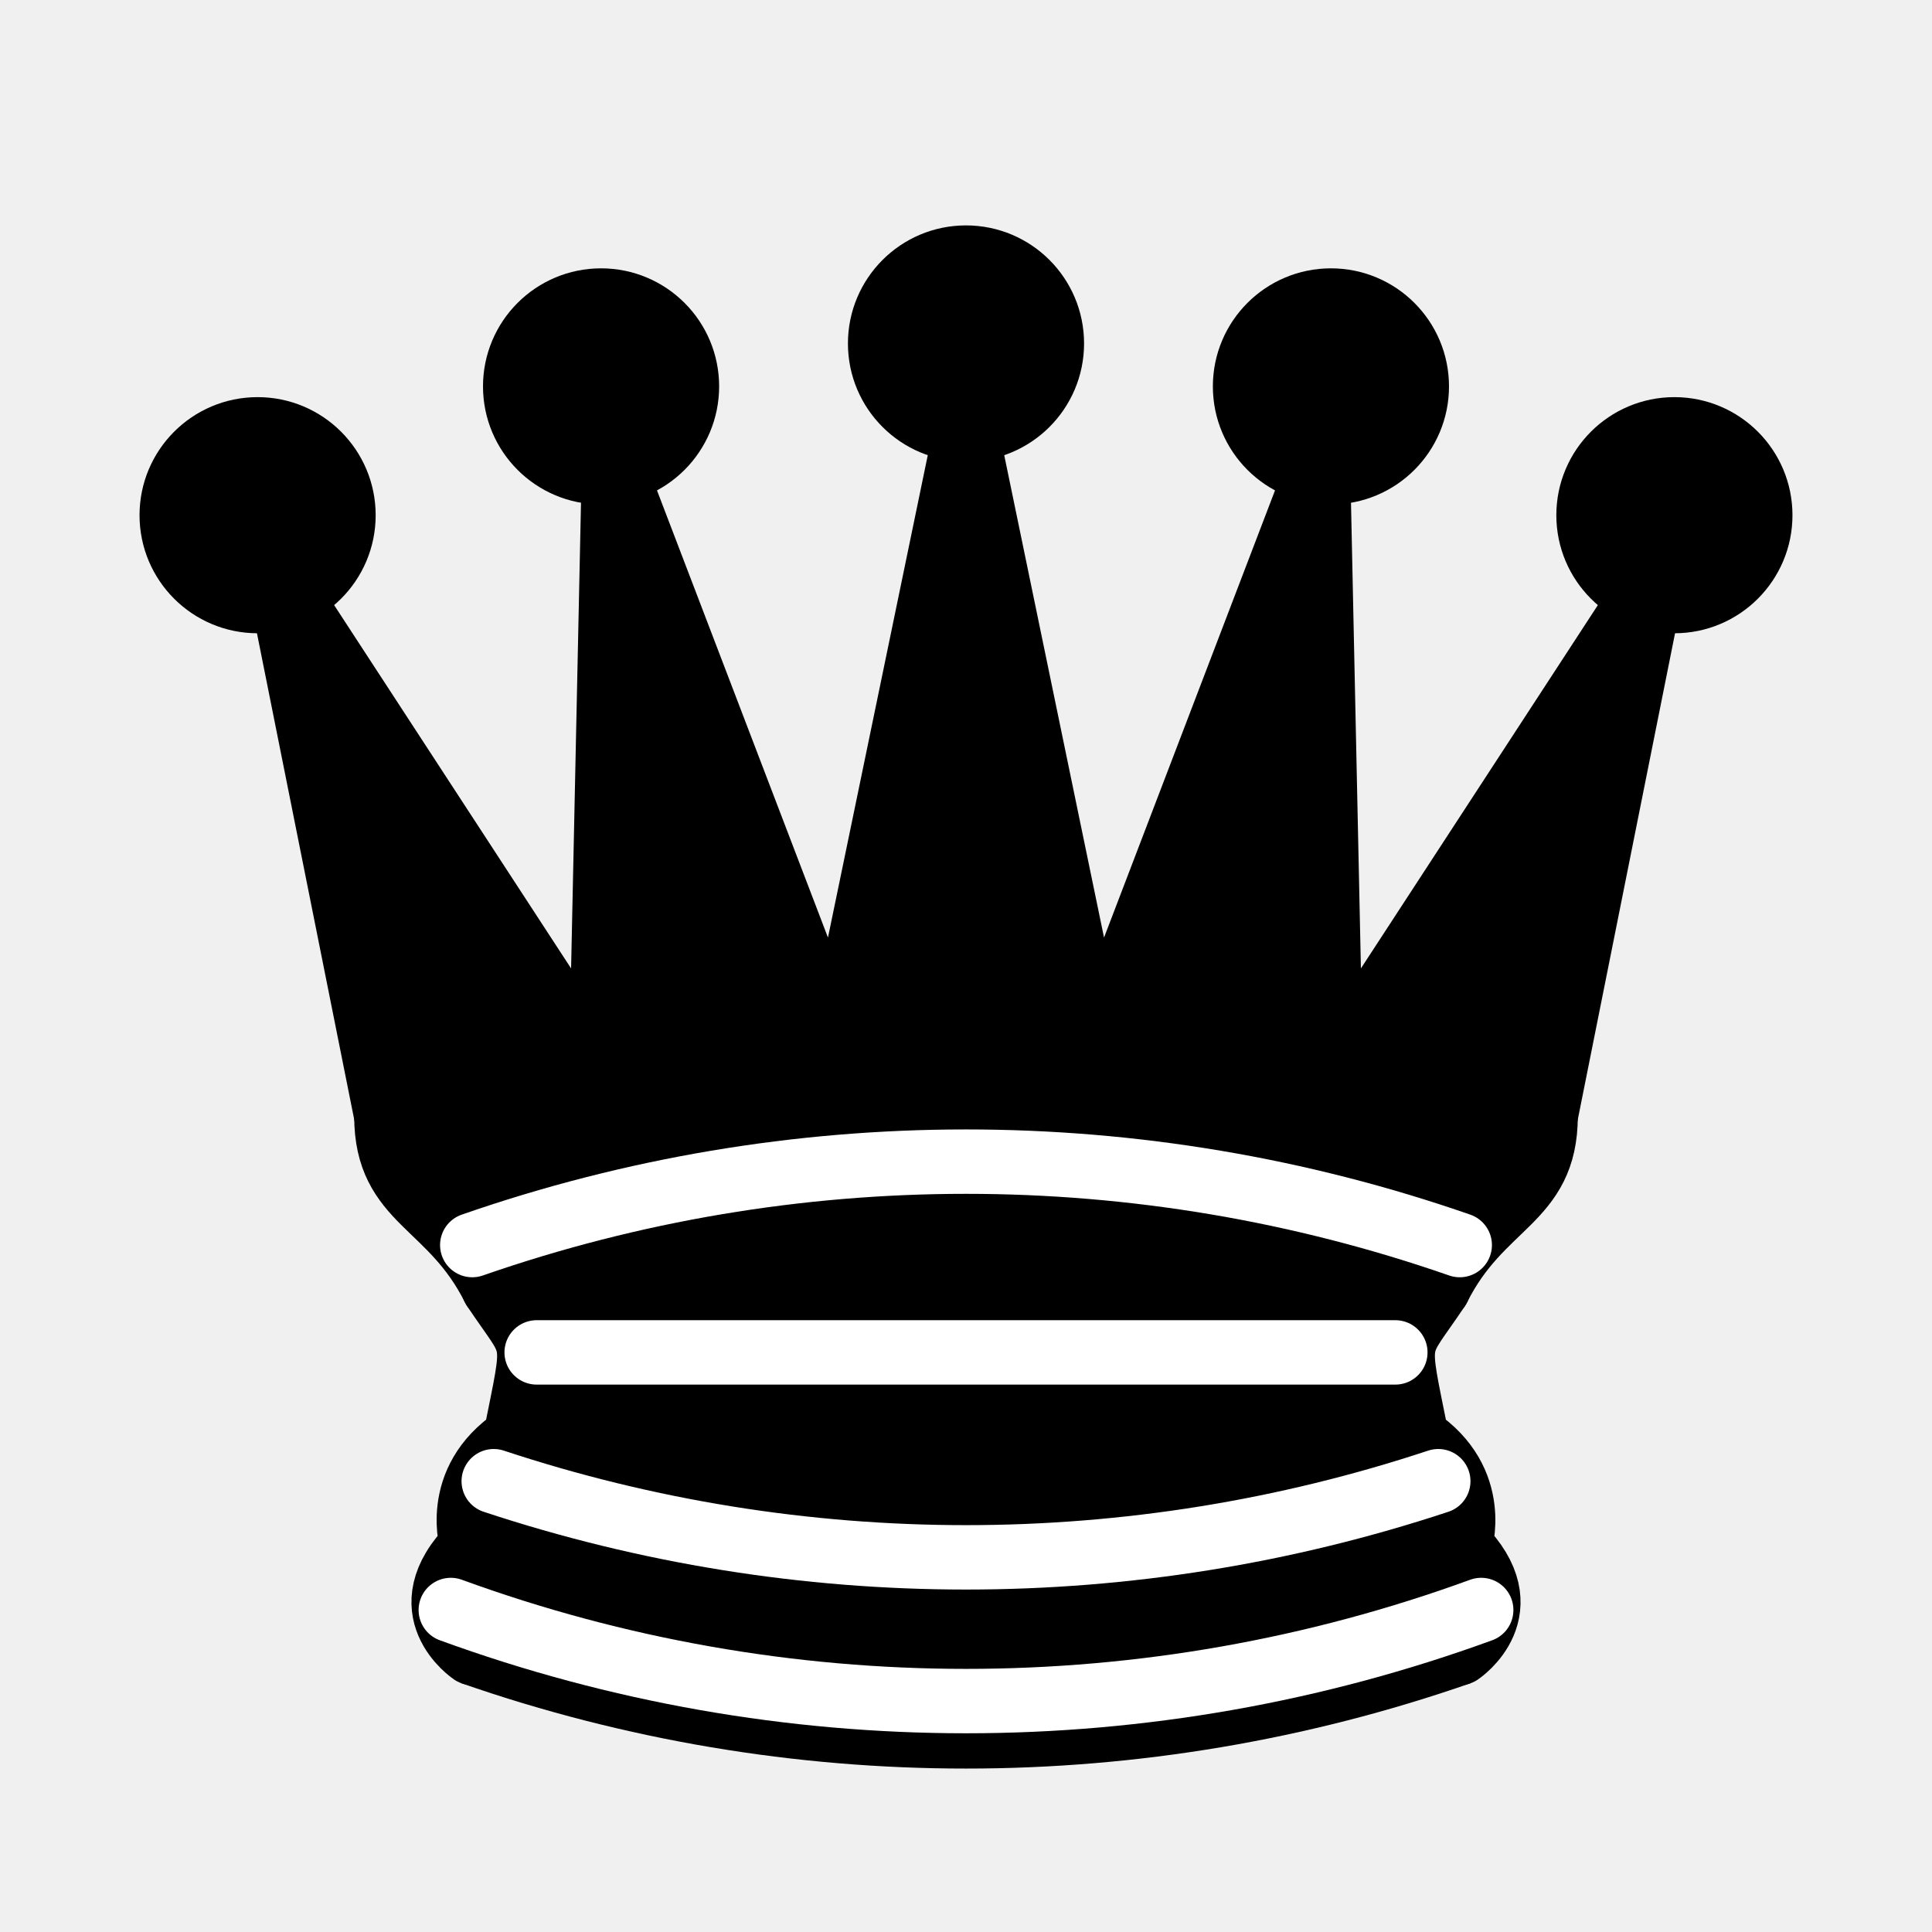
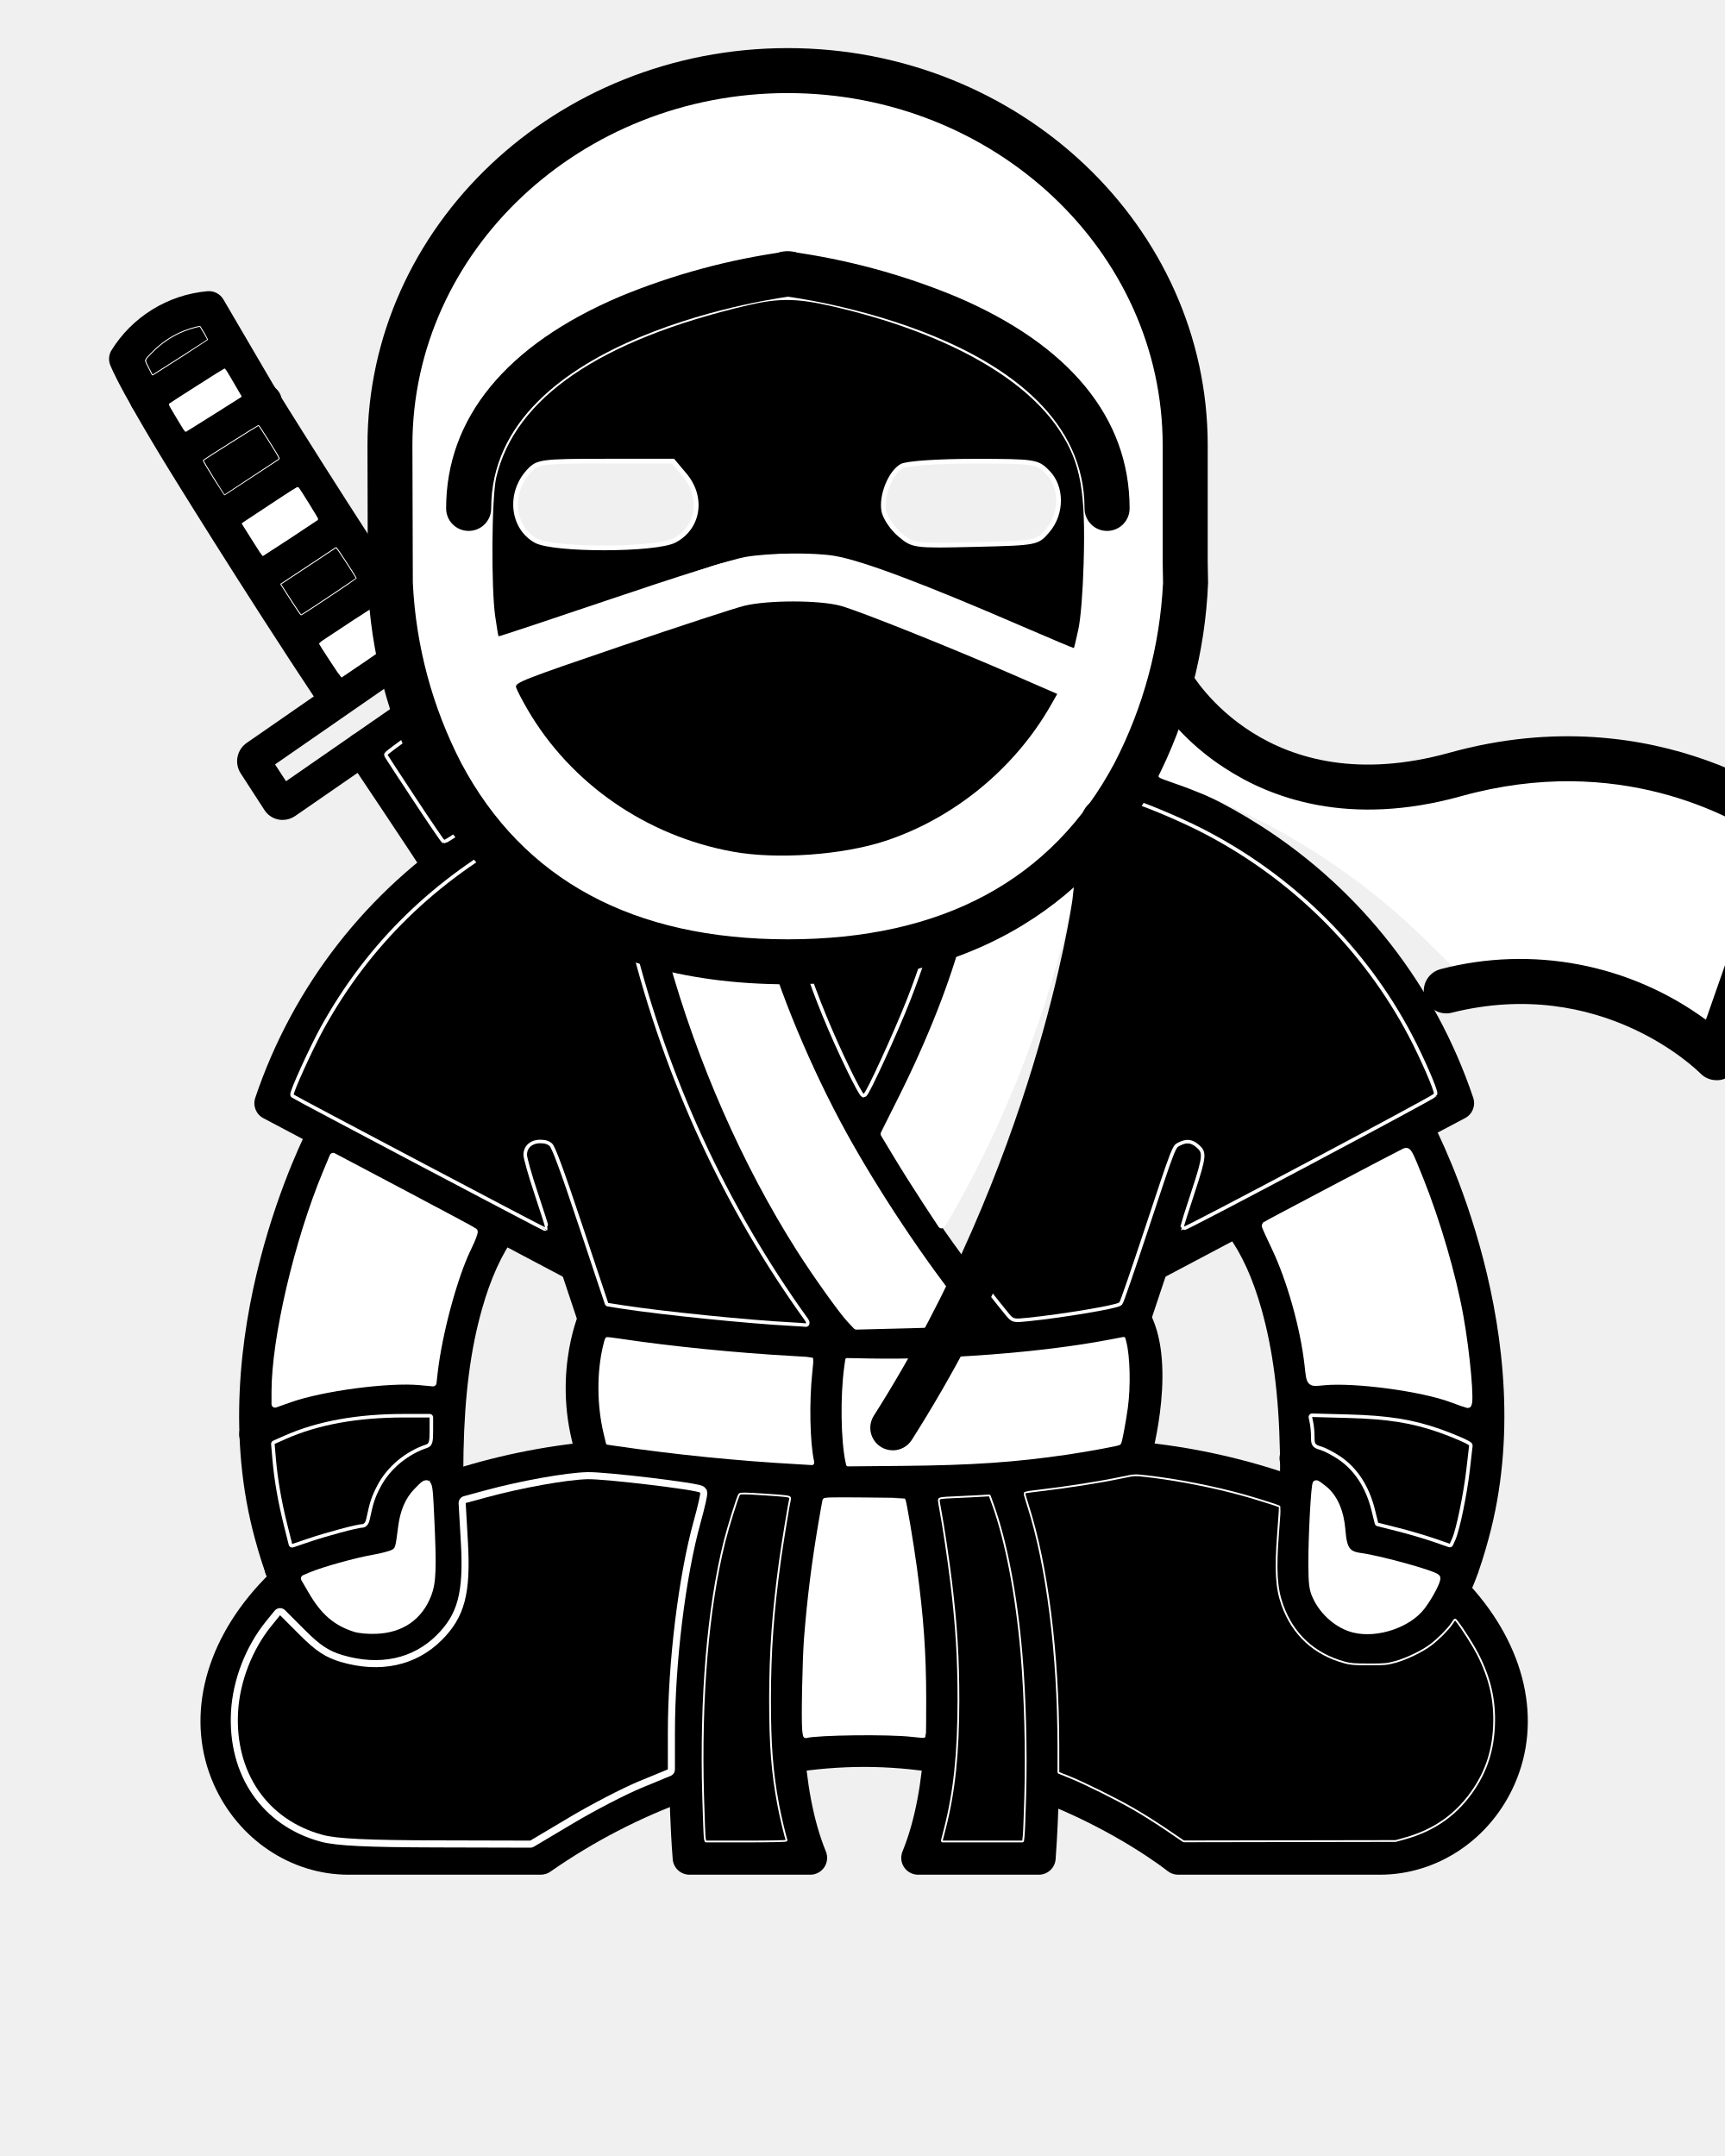
- <svg xmlns="http://www.w3.org/2000/svg" version="1.1" width="45" height="45">
-   <g style="fill:#000000;stroke:#000000;stroke-width:1.5; stroke-linecap:round;stroke-linejoin:round">
-     <path d="M 9,26 C 17.5,24.5 30,24.5 36,26 L 38.5,13.5 L 31,25 L 30.7,10.9 L 25.5,24.5 L 22.5,10 L 19.5,24.5 L 14.3,10.9 L 14,25 L 6.5,13.5 L 9,26 z" style="stroke-linecap:butt;fill:#000000" />
-     <path d="m 9,26 c 0,2 1.5,2 2.5,4 1,1.5 1,1 0.5,3.5 -1.5,1 -1,2.5 -1,2.5 -1.5,1.5 0,2.5 0,2.5 6.5,1 16.5,1 23,0 0,0 1.5,-1 0,-2.5 0,0 0.5,-1.5 -1,-2.5 -0.5,-2.5 -0.5,-2 0.5,-3.5 1,-2 2.5,-2 2.5,-4 -8.5,-1.5 -18.5,-1.5 -27,0 z" />
-     <path d="M 11.5,30 C 15,29 30,29 33.5,30" />
-     <path d="m 12,33.5 c 6,-1 15,-1 21,0" />
-     <circle cx="6" cy="12" r="2" />
-     <circle cx="14" cy="9" r="2" />
-     <circle cx="22.5" cy="8" r="2" />
-     <circle cx="31" cy="9" r="2" />
-     <circle cx="39" cy="12" r="2" />
-     <path d="M 11,38.5 A 35,35 1 0 0 34,38.5" style="fill:none; stroke:#000000;stroke-linecap:butt;" />
-     <g style="fill:none; stroke:#ffffff;">
-       <path d="M 11,29 A 35,35 1 0 1 34,29" />
-       <path d="M 12.5,31.5 L 32.5,31.5" />
-       <path d="M 11.5,34.5 A 35,35 1 0 0 33.5,34.5" />
-       <path d="M 10.5,37.5 A 35,35 1 0 0 34.5,37.5" />
+ <svg xmlns="http://www.w3.org/2000/svg" version="1.1" viewBox="0 0 512 640">
+   <path d="m99 211.54a5 5 0 0 1-4.17-2.24c-22.39-33.66-44.94-70.3-45.17-70.7-0.53-0.87-13.27-21.54-16.91-30.14a5 5 0 0 1 0.25-4.34 37.42 37.42 0 0 1 28.51-17.67 5 5 0 0 1 4.81 2.46l14.68 25.09c1 1.58 23.8 38.54 46.94 73a5 5 0 1 1-8.3 5.57c-23.64-35.23-46.99-73.01-47.22-73.39l-0.06-0.1-13-22.2a27.57 27.57 0 0 0-16.29 10.12c4.41 9 15 26.2 15.11 26.39 0.23 0.37 22.69 36.9 45 70.41a5 5 0 0 1-1.4 6.93 4.94 4.94 0 0 1-2.78 0.81z" />
+   <path d="m83.88 243.39a6.54 6.54 0 0 1-1.25-0.12 6.35 6.35 0 0 1-4.13-2.8l-7.09-10.95a6.62 6.62 0 0 1 1.83-9l69.42-48.11a6.55 6.55 0 0 1 5-1 6.33 6.33 0 0 1 4.13 2.8l7.09 11a6.62 6.62 0 0 1-1.82 9l-69.44 48.01a6.54 6.54 0 0 1-3.74 1.17zm-2.24-16.48 3.25 5 63.75-44.18-3.25-5z" />
+   <path d="m43.51 123.36a5 5 0 0 1-2.7-9.21l24.91-15.95a5 5 0 0 1 5.39 8.42l-24.91 15.95a5 5 0 0 1-2.69 0.79z" />
+   <path d="m229.83 172.5h-10.66a5 5 0 1 1 0-10h10.66a5 5 0 1 1 0 10z" fill="#fff" />
+   <path d="m293.83 172.5h-10.66a5 5 0 0 1 0-10h10.66a5 5 0 0 1 0 10z" fill="#fff" />
+   <path d="m384.81 448.72a5 5 0 0 1-1.73-0.31 189.19 189.19 0 0 0-46.91-10.53 5.011 5.011 0 0 1 0.65-10 195.84 195.84 0 0 1 49.71 11.12 5 5 0 0 1-1.72 9.69z" />
+   <path d="m409.56 556.5h-59.89a5 5 0 0 1-3.14-1.11c-0.15-0.12-15.31-12.18-38.94-21.14a5 5 0 0 1 3.54-9.35 170.1 170.1 0 0 1 40.24 21.6h58.19c13.14 0 25.24-8.2 30.83-20.88 3.19-7.24 8.45-26.45-11.61-48.42l-0.81-0.88a5 5 0 0 1 7.28-6.85l0.92 1c16.67 18.26 21.67 40.39 13.37 59.19-7.19 16.34-22.88 26.84-39.98 26.84z" />
+   <path d="m279 526.36a4.62 4.62 0 0 1-0.82-0.07 134.73 134.73 0 0 0-21.72-1.79 138.31 138.31 0 0 0-21.74 1.77 5.003 5.003 0 0 1-1.58-9.88 148.69 148.69 0 0 1 23.32-1.89 145.7 145.7 0 0 1 23.34 1.92 5 5 0 0 1-0.8 9.94z" />
+   <path d="m160.5 556.5h-57.06c-17.1 0-32.79-10.54-40-26.85-8.3-18.8-3.3-40.93 13.37-59.19 1.35-1.48 2.78-2.95 4.25-4.35a5 5 0 1 1 6.93 7.2c-1.31 1.26-2.59 2.57-3.79 3.89-20.06 22-14.8 41.18-11.61 48.42 5.61 12.68 17.71 20.88 30.85 20.88h55.44a189.2 189.2 0 0 1 42-21.57 5.002 5.002 0 1 1 3.45 9.39 176.92 176.92 0 0 0-40.83 21.18 5 5 0 0 1-3 1z" />
+   <path d="m133.56 446.85a5 5 0 0 1-1.56-9.75 195.33 195.33 0 0 1 44.19-9.2 5.011 5.011 0 0 1 0.65 10 188.14 188.14 0 0 0-41.7 8.72 5 5 0 0 1-1.58 0.23z" />
+   <path d="m296.88 400.23a5 5 0 0 1-3.85-1.81c-59.77-72-69.07-129-69.44-131.4a5.002 5.002 0 1 1 9.89-1.51c0.05 0.33 2.35 14.42 11.68 36.81 8.66 20.82 25.34 53.28 55.57 89.72a5 5 0 0 1-3.85 8.19z" />
+   <path d="m250.66 403.45a5 5 0 0 1-3.9-1.86c-52.87-65.49-63.57-141.25-64-144.45 0-0.19-1.83-14.7-2.8-19.56a5.001 5.001 0 0 1 9.8-2c1.05 5.23 2.84 19.64 2.91 20.25s10.82 76.21 61.87 139.45a5 5 0 0 1-0.75 7 4.94 4.94 0 0 1-3.13 1.17z" />
+   <path d="m256.5 341a5 5 0 0 1-2.43-0.63 5 5 0 0 1-1.94-6.8c22.44-40.32 26.84-67.75 26.88-68a5 5 0 1 1 9.88 1.51c-0.18 1.19-4.72 29.5-28 71.38a5 5 0 0 1-4.39 2.54z" />
+   <path d="m171.16 380.5a5 5 0 0 1-2.33-0.58l-90.67-48a5 5 0 0 1-2.39-6.05 154 154 0 0 1 62.87-80.58c22.36-14.29 41.06-18.5 41.85-18.68a5 5 0 0 1 2.13 9.77c-0.18 0-18.06 4.08-38.92 17.55-26.64 17.19-45.81 41.12-57 71.18l86.84 46a5 5 0 0 1-2.35 9.42z" />
+   <path d="m341.84 380.5a5 5 0 0 1-2.35-9.42l86.84-46c-11.22-30.06-30.39-54-57-71.18-20.86-13.47-38.74-17.51-38.92-17.55a5 5 0 0 1 2.13-9.77c0.79 0.18 19.53 4.36 41.85 18.68a154 154 0 0 1 62.87 80.58 5 5 0 0 1-2.39 6.05l-90.67 48a5 5 0 0 1-2.36 0.61z" />
+   <path d="m263 445.06a541.15 541.15 0 0 1-87.35-7.25 5 5 0 0 1-3.81-3.22c-8.74-24.21-0.25-44.24 0.12-45.08a5 5 0 0 1 5.48-2.93c0.86 0.16 87.7 15.63 158 0a5 5 0 0 1 5.41 2.37c8.64 14.9 1.34 42.19 0.48 45.25a5 5 0 0 1-3.72 3.53c-24.44 5.5-50.61 7.33-74.61 7.33zm-82.67-16.61c15.53 2.49 90.2 13.19 152.13 0.21 1.82-7.81 4.09-22.32 1.16-31.43-63.19 12.94-135.37 2.87-153.69-0.09a57.08 57.08 0 0 0 0.36 31.31z" />
+   <path d="m176.5 396.5a5 5 0 0 1-4.74-3.42l-16-48a5 5 0 1 1 9.48-3.16l16 48a5 5 0 0 1-3.16 6.32 4.84 4.84 0 0 1-1.58 0.26z" />
+   <path d="m336.5 396.5a4.84 4.84 0 0 1-1.58-0.26 5 5 0 0 1-3.16-6.32l16-48a5 5 0 0 1 9.48 3.16l-16 48a5 5 0 0 1-4.74 3.42z" />
+   <path d="m308.33 556.5h-35.83a5 5 0 0 1-4.63-6.89c15.4-37.61-0.09-107.9-0.25-108.61a5.001 5.001 0 0 1 9.76-2.19c0.64 2.84 14.66 66.53 2.18 107.69h24.1c0.95-16.38 3-72.79-11.37-105.81a5.002 5.002 0 1 1 9.17-4c7.55 17.33 11.83 42 12.73 73.39a409.37 409.37 0 0 1-0.87 41.83 5 5 0 0 1-4.99 4.59z" />
+   <path d="m240.5 556.5h-35.83a5 5 0 0 1-5-4.58c-0.25-3-6-74.16 11.86-115.22a5.002 5.002 0 1 1 9.17 4c-14.37 33-12.32 89.43-11.37 105.81h24.1c-12.43-41.17 1.57-104.86 2.19-107.7a5.001 5.001 0 0 1 9.76 2.19c-0.16 0.71-15.63 71-0.25 108.61a5 5 0 0 1-4.63 6.89z" />
+   <path d="m247.16 443.69a5 5 0 0 1-4.88-3.92 103.37 103.37 0 0 1 0-42.51 5.002 5.002 0 0 1 9.72 2.37 94.58 94.58 0 0 0 0 38 5 5 0 0 1-3.8 6 5.1 5.1 0 0 1-1.04 0.06z" />
+   <path d="m111.14 494.46a30.57 30.57 0 0 1-24.09-11.63c-5.84-7.65-8.91-17-11.37-26-16.33-59.71 15-120.61 16.39-123.17a5.001 5.001 0 0 1 8.86 4.64c-0.31 0.59-30.88 60-15.61 115.89 2.19 8 4.88 16.29 9.68 22.59a20.48 20.48 0 0 0 18.56 7.54 16.29 16.29 0 0 0 13.44-9.84c2.36-5.45 1.82-11.83 1.25-18.59-0.18-2.19-0.37-4.46-0.46-6.7-0.26-6.87-0.33-12.93-0.21-18.54 0.36-17.65 2.22-31.87 5.85-44.76 2.87-10.16 6.61-18.36 11.44-25.07a5.004 5.004 0 0 1 8.12 5.85c-4.14 5.74-7.39 12.92-9.93 21.93-3.4 12-5.14 25.48-5.48 42.25-0.11 5.42-0.05 11.29 0.2 18 0.08 2 0.25 4.06 0.44 6.23 0.61 7.34 1.31 15.65-2 23.4a26.17 26.17 0 0 1-21.44 15.79 29.35 29.35 0 0 1-3.64 0.19z" />
+   <path d="m83.56 470.39a5 5 0 0 1-2-9.6c0.65-0.28 14.57-6.22 27.24-8.41 0.9-9.28 6.34-22.08 23-24.44a5 5 0 0 1 1.4 9.9c-6.63 0.94-10.91 4.16-13.1 9.86a22.59 22.59 0 0 0-1.43 8.67 5 5 0 0 1-4.51 5.36c-12 1.16-28.53 8.18-28.7 8.25a4.9 4.9 0 0 1-1.9 0.41z" />
+   <path d="m406.32 494.46a29.47 29.47 0 0 1-3.63-0.22 26.17 26.17 0 0 1-21.44-15.79c-3.35-7.75-2.65-16.06-2-23.39 0.19-2.18 0.36-4.24 0.44-6.24 0.25-6.69 0.31-12.56 0.2-18-0.34-16.77-2.08-30.2-5.48-42.25-2.54-9-5.79-16.19-9.93-21.93a5.004 5.004 0 0 1 8.12-5.85c4.83 6.71 8.57 14.91 11.44 25.07 3.63 12.89 5.49 27.11 5.85 44.76 0.12 5.6 0 11.66-0.21 18.54-0.09 2.24-0.28 4.51-0.46 6.71-0.57 6.75-1.11 13.14 1.25 18.58a16.29 16.29 0 0 0 13.47 9.83 20.47 20.47 0 0 0 18.56-7.54c4.8-6.3 7.49-14.58 9.68-22.59 15.3-55.95-15.3-115.29-15.61-115.89a5.001 5.001 0 1 1 8.86-4.64c1.34 2.56 32.72 63.46 16.39 123.17-2.45 9-5.53 18.36-11.37 26a30.58 30.58 0 0 1-24.13 11.67z" />
+   <path d="m433.9 470.39a4.9 4.9 0 0 1-2-0.41c-0.17-0.07-16.65-7.09-28.7-8.25a5 5 0 0 1-4.51-5.36c0.11-1.65 0.65-16.38-14.53-18.53a5 5 0 1 1 1.4-9.9c16.7 2.36 22.14 15.16 23 24.44 12.67 2.19 26.59 8.13 27.24 8.41a5 5 0 0 1-2 9.6z" />
+   <path d="m76 430.8a5 5 0 0 1-2.67-9.23c23.72-15 58.81-10.73 60.29-10.54a5 5 0 1 1-1.26 9.92c-0.51-0.06-33.1-3.93-53.69 9.08a5 5 0 0 1-2.67 0.77z" />
+   <path d="m440.83 430.8a5 5 0 0 1-2.7-0.79c-20.36-13.07-52.46-9.1-52.79-9.06a5.001 5.001 0 0 1-1.28-9.92c1.47-0.18 36.08-4.45 59.47 10.56a5 5 0 0 1-2.7 9.21z" />
+   <path d="m130.5 262.14a5 5 0 0 1-4.24-2.34c-3.92-6.22-22.76-34.34-23-34.62a5.002 5.002 0 1 1 8.31-5.57c0.78 1.16 19.11 28.52 23.1 34.87a5 5 0 0 1-4.22 7.66z" />
+   <path d="m154.09 247.16a5 5 0 0 1-4.3-2.44l-22-36.85a5 5 0 1 1 8.59-5.12l22 36.85a5 5 0 0 1-4.29 7.56z" />
+   <path d="m53.52 140a5 5 0 0 1-2.68-9.22l25-15.8a5 5 0 1 1 5.34 8.45l-25 15.8a5 5 0 0 1-2.66 0.77z" />
+   <path d="m65.43 158.73a5 5 0 0 1-2.77-9.17l23.52-15.56a5.001 5.001 0 1 1 5.52 8.34l-23.52 15.56a5 5 0 0 1-2.75 0.83z" />
+   <path d="m77.19 176.52a5 5 0 0 1-2.77-9.17l23.52-15.57a5.001 5.001 0 0 1 5.52 8.34l-23.52 15.57a5 5 0 0 1-2.75 0.83z" />
+   <path d="m89 193.82a5 5 0 0 1-2.76-9.17l23.52-15.57a5 5 0 1 1 5.52 8.33l-23.54 15.59a5 5 0 0 1-2.74 0.82z" />
+   <g transform="translate(0,56)" stroke="#fff" stroke-linecap="round" stroke-linejoin="round">
+     <g>
+       <path d="m95.767 488.67c-16.418-4.418-26.136-18.586-25.094-36.584 0.518-8.957 4.213-18.457 9.905-25.467l2.551-3.143 6.056 6.056c4.576 4.576 7.478 6.478 11.876 7.784 11.695 3.473 22.423 1.17 30.044-6.451 6.785-6.785 8.659-13.784 7.784-29.075l-0.665-11.622 6.247-1.698c10.417-2.832 23.825-5.238 29.946-5.374 5.187-0.115 32.548 3.164 33.386 4.002 0.186 0.186-0.669 3.964-1.899 8.395-4.516 16.267-7.667 42.029-7.674 62.739l-4e-3 10.996-8.632 3.564c-4.747 1.96-13.935 6.718-20.417 10.574l-11.785 7.011-27.911-0.072c-20.576-0.053-29.436-0.482-33.714-1.634z" stroke-width="4.203" style="paint-order:stroke fill markers" />
+       <g stroke-width="1.051">
+         <path d="m209.46 489.77c-0.087-0.335-0.309-5.902-0.492-12.373-0.833-29.479 1.385-55.944 6.362-75.886 1.007-4.036 3.784-12.935 4.284-13.73 0.174-0.276 1.662-0.25 7.501 0.132 6.245 0.409 7.266 0.536 7.156 0.891-0.271 0.881-2.341 13.496-3.002 18.298-2.108 15.312-2.965 27.196-2.972 41.229-7e-3 13.745 0.619 21.809 2.447 31.536 0.646 3.437 2.172 9.821 2.458 10.284 0.077 0.125-5.197 0.228-11.721 0.228h-11.861z" style="paint-order:stroke fill markers" />
+         <path d="m238.62 457.42c-0.295-3.141 0.066-20.971 0.549-27.11 0.918-11.665 2.228-22.16 4.261-34.13 0.599-3.529 1.146-6.601 1.215-6.826 0.11-0.358 1.605-0.397 11.802-0.314 6.422 0.052 11.717 0.135 11.768 0.184 0.306 0.292 2.424 12.824 3.436 20.335 1.977 14.675 2.711 25.052 2.733 38.68 0.01 6.032-0.043 11.025-0.118 11.096-0.075 0.071-1.734-0.058-3.686-0.286-6.697-0.784-28.146-0.532-31.307 0.368-0.384 0.109-0.484-0.198-0.653-1.998z" fill="#fff" style="paint-order:stroke fill markers" />
+         <path d="m280.73 486.79c2.795-10.922 3.99-22.284 4.003-38.05 0.01-12.48-0.579-22.083-2.152-35.085-0.765-6.318-2.329-16.82-3.137-21.062-0.296-1.555-0.539-3.024-0.539-3.263 0-0.373 0.62-0.462 4.3-0.615 2.365-0.099 5.662-0.258 7.326-0.355l3.025-0.175 0.97 2.701c3.863 10.757 6.917 26.743 8.392 43.93 1.082 12.608 1.506 28.649 1.121 42.434-0.158 5.644-0.363 10.908-0.455 11.696l-0.168 1.433h-23.604z" style="paint-order:stroke fill markers" />
+         <path d="m346.3 486.87c-2.802-1.907-7.164-4.655-9.693-6.105-5.412-3.105-14.794-7.763-19.134-9.5l-3.068-1.228-5e-3 -7.645c-0.017-27.512-3.327-53.761-9.016-71.494-0.619-1.929-1.08-3.553-1.025-3.609s1.753-0.291 3.773-0.525c8.549-0.987 18.427-2.54 25-3.93 3.565-0.754 3.676-0.761 6.848-0.406 9.187 1.028 20.347 3.209 29.266 5.721 3.233 0.91 10.172 3.091 10.355 3.254 0.045 0.041-0.184 3.497-0.51 7.682-0.858 11.006-0.533 16.399 1.297 21.492 3.159 8.796 9.517 14.664 18.605 17.171 1.788 0.493 2.857 0.579 7.283 0.586 4.799 7e-3 5.392-0.048 7.918-0.732 3.341-0.905 8.086-3.195 10.64-5.134 2.216-1.683 5.044-4.51 6.223-6.221l0.826-1.198 0.517 0.652c1.444 1.821 4.71 6.968 5.912 9.315 3.682 7.193 5.179 13.714 4.872 21.234-0.285 6.989-2.098 12.816-5.715 18.365-4.925 7.556-11.69 12.435-20.657 14.901l-2.617 0.72-62.799 0.104z" style="paint-order:stroke fill markers" />
+         <path d="m251.49 377.98c-1.393-6.375-1.579-19.578-0.395-28.111l0.306-2.209 6.722 0.127c22.303 0.422 51.369-1.839 70.685-5.499l4.713-0.893 0.256 0.973c1.124 4.273 1.328 13.201 0.448 19.54-0.623 4.487-1.723 10.275-2 10.526-0.296 0.268-9.529 1.968-15.365 2.828-15.548 2.292-28.507 3.177-49.186 3.36l-16.012 0.142z" fill="#fff" style="paint-order:stroke fill markers" />
+         <path d="m236.86 378.13c-17.905-0.986-36.326-2.841-54.252-5.462l-2.238-0.327-0.712-2.98c-1.957-8.186-2.021-17.932-0.167-25.687 0.28-1.17 0.555-2.173 0.613-2.231s2.07 0.19 4.472 0.549c14.68 2.196 34.307 4.154 50.647 5.053 3.079 0.169 5.634 0.344 5.68 0.388 0.045 0.044-0.101 1.783-0.325 3.865-0.949 8.823-0.709 20.917 0.527 26.516 0.075 0.338 0.041 0.596-0.074 0.574-0.115-0.022-1.992-0.138-4.169-0.258z" fill="#fff" style="paint-order:stroke fill markers" />
+       </g>
+       <g stroke-width="2.101">
+         <path d="m105.28 427.36c-5.58-1.822-9.15-4.913-12.686-10.981l-2.227-3.822 2.054-0.872c3.595-1.526 13.353-4.239 18.405-5.117 2.686-0.467 5.446-1.217 6.135-1.669 1.356-0.888 1.448-1.195 2.236-7.449 0.599-4.75 2.058-8.171 4.587-10.758 3.615-3.698 3.503-3.904 4.043 7.461 0.723 15.247 0.577 19.494-0.796 23.088-2.545 6.66-7.864 10.384-15.278 10.695-2.536 0.106-5.074-0.12-6.472-0.576z" fill="#fff" style="paint-order:stroke fill markers" />
+         <path d="m401.91 427.61c-4.692-1.147-9.184-5.02-11.332-9.77-0.967-2.139-1.159-3.651-1.19-9.376-0.045-8.188 0.801-24.027 1.282-24.027 0.189 0 1.243 0.742 2.344 1.649 3.029 2.497 4.857 6.73 5.285 12.242 0.438 5.633 1.526 7.168 5.46 7.704 5.875 0.8 21.422 5.103 22.661 6.272 0.503 0.475-2.09 5.484-4.433 8.562-4.019 5.281-13.304 8.399-20.076 6.744z" fill="#fff" style="paint-order:stroke fill markers" />
+         <path d="m425.67 400.65c-2.553-0.884-7.335-2.288-10.628-3.119l-5.986-1.512-0.943-3.836c-1.737-7.068-5.283-12.504-10.372-15.902-1.817-1.213-4.263-2.493-5.435-2.845-2.039-0.611-2.131-0.737-2.131-2.941 0-1.266-0.16-3.103-0.356-4.082l-0.356-1.779 10.595 0.283c11.848 0.316 19.033 1.459 27.141 4.317 4.195 1.478 8.847 3.522 8.847 3.887 0 0.071-0.367 3.27-0.817 7.109-0.858 7.335-2.983 17.663-4.2 20.407l-0.718 1.619z" style="paint-order:stroke fill markers" />
+         <path d="m85.265 396.52c-1.717-6.857-2.85-13.411-3.372-19.494l-0.378-4.403 3.201-1.423c9.692-4.307 21.327-6.427 35.269-6.427h7.523v3.84c0 3.173-0.166 3.894-0.956 4.154-6.117 2.015-11.618 6.593-14.491 12.061-1.743 3.317-2.291 4.962-3.372 10.116-0.201 0.956-0.667 1.502-1.285 1.502-1.43 0-10.6 2.459-15.991 4.288l-4.695 1.593z" style="paint-order:stroke fill markers" />
+         <path d="m81.638 357.19c0-15.902 6.722-44.66 15.199-65.026l2.038-4.895 20.733 10.957c11.403 6.026 20.901 11.118 21.105 11.315 0.205 0.197-0.596 2.325-1.778 4.727-4.117 8.364-8.718 25.304-10.06 37.039l-0.364 3.182-3.914-0.365c-9.329-0.87-29.001 1.737-38.519 5.105l-4.44 1.571z" fill="#fff" style="paint-order:stroke fill markers" />
+         <path d="m430.95 359.27c-8.892-3.328-28.89-6.004-38.093-5.097-4.188 0.413-3.98 0.636-4.601-4.956-1.241-11.181-5.298-25.577-9.906-35.145-1.643-3.412-2.912-6.268-2.82-6.346 0.362-0.309 40.63-21.535 41.435-21.842 0.975-0.371 1.197 0.037 4.464 8.18 5.032 12.544 9.673 28.438 11.879 40.683 1.991 11.054 3.341 26.278 2.321 26.167-0.225-0.025-2.331-0.764-4.679-1.643z" fill="#fff" style="paint-order:stroke fill markers" />
+         <path d="m235.09 336.54c-12.493-0.619-38.917-3.304-50.627-5.144l-3.937-0.619-7.687-23.06c-5.539-16.617-8.034-23.387-8.931-24.229-0.866-0.814-1.945-1.169-3.554-1.169-2.958 0-4.991 1.832-4.991 4.497 0 0.999 1.471 6.215 3.269 11.591s3.211 9.832 3.14 9.903c-0.108 0.108-74.088-38.95-74.549-39.358-0.407-0.36 5.753-13.887 8.962-19.68 13.671-24.682 33.175-43.711 59.178-57.736 8.866-4.782 23.107-10.287 24.084-9.31 0.278 0.278 1.24 5.773 2.137 12.211 1.921 13.784 2.641 17.599 5.46 28.913 10.222 41.025 27.808 79.232 51.799 112.54 0.412 0.572 0.535 0.993 0.273 0.935-0.262-0.058-2.073-0.184-4.026-0.281z" style="paint-order:stroke fill markers" />
+         <path d="m252.37 335.69c-2.41-2.555-10.104-13.335-14.897-20.873-16.16-25.412-29.619-56.04-38.139-86.793-3.337-12.046-7.103-29.57-6.506-30.276 0.097-0.115 1.1 0.601 2.228 1.591 5.513 4.84 16.245 10.847 24.819 13.891l4.112 1.46 0.982 4.194c3.579 15.277 12.925 38.557 23.388 58.255 9.107 17.144 22.909 38.308 35.253 54.055 2.564 3.271 3.629 5.03 3.192 5.273-0.36 0.201-7.843 0.545-16.628 0.766l-15.972 0.401z" fill="#fff" style="paint-order:stroke fill markers" />
+         <path d="m299.47 333.94c-0.782-0.909-4.082-5.056-7.333-9.215-5.504-7.041-5.86-7.643-5.166-8.737 5.393-8.503 15.096-27.175 20.191-38.854 12.183-27.927 20.751-57.925 23.549-82.445 1.272-11.15 1.968-13.117 4.462-12.622 2.931 0.582 14.15 5.25 21.024 8.747 26.587 13.525 48.345 34.904 62.008 60.928 3.467 6.603 7.626 16.175 7.366 16.954-0.195 0.586-74.167 39.875-74.167 39.392 0-0.166 1.457-4.741 3.238-10.167 3.556-10.834 3.642-12.036 1.024-14.24-1.843-1.551-3.625-1.717-5.885-0.548-1.879 0.972-1.577 0.192-10.384 26.765-3.683 11.113-6.898 20.425-7.145 20.694-0.748 0.816-16.828 3.518-27.265 4.582-4.093 0.417-4.096 0.416-5.517-1.235z" style="paint-order:stroke fill markers" />
+         <path d="m274.82 300.55c-2.544-3.87-6.374-9.942-8.51-13.494l-3.884-6.458 5.157-10.303c8.846-17.673 15.68-35.109 19.365-49.408l1.548-6.007 4.558-1.663c8.843-3.227 16.219-7.167 22.851-12.207 1.952-1.483 3.625-2.49 3.717-2.238 0.092 0.253-0.701 4.718-1.764 9.922-5.843 28.626-17.309 60.248-31.422 86.656-2.087 3.906-4.514 8.257-5.393 9.669l-1.598 2.567z" fill="#fff" style="paint-order:stroke fill markers" />
+         <path d="m252.57 261.78c-5.376-11.058-9.73-21.643-13.115-31.887-1.737-5.256-3.319-10.255-3.516-11.11-0.354-1.537-0.336-1.55 1.713-1.216 10.567 1.724 29.075 1.719 37.43-0.01 1.116-0.231 1.502-0.098 1.502 0.52 0 1.706-3.984 13.886-7.325 22.396-3.884 9.894-12.268 28.191-12.917 28.191-0.233 0-1.93-3.098-3.771-6.885z" style="paint-order:stroke fill markers" />
+         <path d="m217.55 196.82c-25.692-4.652-48.195-20.24-60.987-42.244-1.632-2.807-3.159-5.761-3.394-6.565-0.393-1.343 2.153-2.341 31.094-12.197 17.337-5.904 33.818-11.296 36.625-11.983 7.091-1.733 22.378-1.72 28.702 0.024 5.421 1.496 32.723 12.411 51.29 20.505l12.924 5.634-1.931 3.384c-10.701 18.748-28.712 33.519-49.067 40.238-12.75 4.208-32.133 5.58-45.255 3.204z" stroke-width="2.805" style="paint-order:stroke fill markers" />
+       </g>
+       <path d="m123.42 180.88c-4.502-6.828-8.262-12.576-8.356-12.773-0.154-0.323 14.729-10.836 15.341-10.836 0.141 0 1.317 1.782 2.614 3.959 1.297 2.178 4.881 8.208 7.966 13.401l5.609 9.442-2.5 1.48c-1.375 0.814-4.625 2.891-7.221 4.616s-4.843 3.134-4.994 3.131c-0.15-3e-3 -3.956-5.592-8.458-12.42z" stroke-width="2.101" style="paint-order:stroke fill markers" />
+       <g stroke-width=".525">
+         <path d="m98.123 140c-1.746-2.661-3.173-4.888-3.172-4.947 9.42e-4 -0.06 0.938-0.722 2.082-1.472 1.144-0.75 4.795-3.161 8.113-5.358s6.067-3.994 6.109-3.994c0.042 0 1.485 2.119 3.208 4.71l3.131 4.71-0.434 0.323c-1.08 0.803-15.684 10.871-15.767 10.87-0.052-8.3e-4 -1.522-2.179-3.268-4.84z" fill="#fff" style="paint-order:stroke fill markers" />
+         <path d="m86.869 122.7c-1.318-2.049-2.617-4.072-2.886-4.495l-0.491-0.77 8.015-5.294c4.408-2.912 8.085-5.347 8.17-5.411 0.105-0.08 1.079 1.306 3.038 4.318 1.586 2.439 2.883 4.492 2.883 4.56 0 0.125-15.875 10.703-16.174 10.778-0.087 0.022-1.236-1.637-2.554-3.686z" style="paint-order:stroke fill markers" />
+         <path d="m75.7 105.23c-1.239-1.961-2.567-4.067-2.952-4.68l-0.699-1.114 8.118-5.369c6.747-4.462 8.147-5.337 8.29-5.181 0.508 0.555 5.832 9.161 5.728 9.258-0.215 0.201-16.064 10.656-16.15 10.653-0.045-1e-3 -1.096-1.607-2.334-3.568z" fill="#fff" style="paint-order:stroke fill markers" />
+         <path d="m63.495 85.802c-1.706-2.741-3.067-5.039-3.025-5.107 0.096-0.155 16.073-10.257 16.235-10.265 0.065-0.003 1.484 2.164 3.152 4.816 2.619 4.163 3.004 4.843 2.817 4.975-0.663 0.467-15.98 10.564-16.024 10.564-0.029 0-1.449-2.242-3.155-4.983z" style="paint-order:stroke fill markers" />
+         <path d="m53.105 68.779c-1.035-1.75-2.084-3.519-2.333-3.932-0.345-0.573-0.413-0.786-0.288-0.899 0.284-0.257 16.043-10.296 16.161-10.294 0.062 7.61e-4 0.711 1.03 1.442 2.287 0.732 1.257 1.784 3.059 2.337 4.006l1.007 1.72-8.012 5.066c-4.407 2.786-8.107 5.102-8.223 5.147-0.16 0.061-0.665-0.687-2.092-3.1z" fill="#fff" style="paint-order:stroke fill markers" />
+         <path d="m44.239 53.102c-1.239-2.423-1.319-1.999 0.784-4.182 2.853-2.962 6.036-5.113 9.745-6.584 1.601-0.635 4.425-1.424 4.566-1.276 0.146 0.154 2.168 3.632 2.16 3.714-0.006 0.061-14.121 9.124-15.69 10.076l-0.512 0.31z" style="paint-order:stroke fill markers" />
+       </g>
+       <path d="m303.63 130.02c-29.571-12.79-47.401-19.501-55.721-20.975-6.206-1.099-19.613-0.944-26.807 0.31-3.635 0.634-19.91 5.732-39.578 12.398-18.373 6.226-33.473 11.237-33.555 11.134-0.084-0.104-0.522-2.742-0.977-5.866-1.25-8.595-1.056-35.534 0.297-41.276 5.573-23.641 30.61-40.781 74.692-51.135 9.217-2.165 14.615-2.093 25.151 0.335 32.773 7.554 57.024 20.868 67.482 37.051 6.161 9.533 7.646 17.814 7.026 39.2-0.253 8.718-0.862 16.315-1.577 19.642-0.64 2.985-1.238 5.476-1.327 5.537-0.089 0.061-6.888-2.799-15.107-6.354zm-103.17-24.943c7.639-3.951 9.183-13.522 3.307-20.505l-3.693-4.389h-20.308c-19.221 0-20.468 0.172-23.303 3.21-6.377 6.831-5.213 17.649 2.339 21.753 5.457 2.966 35.886 2.916 41.659-0.068zm110.99-3.084c4.62-5.377 4.592-13.724-0.062-18.377-3.284-3.283-4.091-3.407-22.299-3.407-10.879 0-20.081 0.636-21.695 1.5-3.681 1.97-6.667 9.314-5.746 14.131 0.403 2.108 2.636 5.433 4.961 7.39 4.148 3.49 4.583 3.55 22.861 3.108 18.456-0.446 18.664-0.487 21.979-4.345z" stroke-width="2.805" style="paint-order:stroke fill markers" />
    </g>
+     <path d="m225.98 222.48c-14.155-0.603-29.201-3.701-41.188-8.48-4.293-1.712-12.624-6.098-16.584-8.732-24.13-16.048-39.797-43.595-44.694-78.582-0.509-3.639-0.639-8.568-0.769-29.343-0.164-26.023 1e-3 -30.646 1.365-38.22 1.345-7.47 3.65-15.175 6.53-21.822l1.385-3.198 46.935-0.171-4.739 2.481c-22.462 11.761-35.86 26.705-40.422 45.085-0.496 1.999-1.077 4.208-1.29 4.908-0.504 1.656-0.517 29.415-0.018 36.088 0.932 12.437 3.734 22.721 9.284 34.08 9.052 18.526 24.314 33.941 43.339 43.773 11.369 5.876 22.328 9.27 35.945 11.132 4.614 0.631 20.179 0.643 25.151 0.019 12.911-1.621 23.718-4.869 35.067-10.538 16.123-8.054 29.037-19.466 39.094-34.546 3.092-4.636 8.103-14.802 9.973-20.228 1.838-5.336 3.2-10.888 4.152-16.925 0.66-4.186 0.772-6.921 0.922-22.551 0.191-19.922 0.218-19.631-2.671-28.958-5.103-16.476-18.303-30.42-38.966-41.164l-5.103-2.653 46.77-0.015 1.642 3.918c4.229 10.092 6.638 20.046 7.513 31.056 0.636 7.998 0.509 48.841-0.172 55.325-1.257 11.967-4.388 24.403-8.918 35.426-3.325 8.091-8.093 16.908-11.819 21.862-0.815 1.083-1.973 2.667-2.575 3.519-2.072 2.939-7.298 8.648-10.752 11.748-6.473 5.809-12.714 10.069-20.371 13.908-7.082 3.55-17.273 7.311-19.812 7.311-0.566 0-1.638 0.259-2.384 0.575-0.745 0.316-3.241 0.96-5.547 1.429-10.459 2.13-23.534 3.025-36.268 2.483z" fill="#fff" stroke-width="1.403" style="paint-order:stroke fill markers" />
+   </g>
+   <g fill="#fff">
+     <path d="m122.11 147.2c-0.146-9.075 0.125-22.29 0.534-26.087 0.62-5.749 1.885-11.757 3.822-18.137 1.583-5.216 4.823-13.215 5.416-13.37 0.226-0.06 0.726-0.844 1.424-2.236 3.308-6.6 7.898-13.514 13.183-19.859 2.653-3.186 9.164-9.751 12.393-12.497 16.445-13.984 36.704-23.056 58.346-26.128 6.077-0.863 8.567-1.013 16.675-1.005 8.264 0.006 10.369 0.144 16.93 1.093 31.827 4.603 60.153 22.229 77.35 48.13 2.223 3.349 3.814 6.04 5.712 9.661 0.83 1.583 1.478 2.611 1.681 2.664 0.334 0.087 1.028 1.603 2.982 6.514 2.706 6.801 4.996 15.507 5.968 22.69 0.797 5.896 1.086 13.204 1.093 27.657l3e-3 8.702h-10.699l-0.107-5.239c-0.142-6.939-0.363-8.341-2.333-14.762-2.984-9.726-7.675-17.402-15.288-25.016-6.456-6.456-14.014-11.776-24.606-17.316-3.927-2.054-4.454-2.372-4.599-2.771-0.025-0.072-1.361-0.699-2.964-1.39-12.248-5.276-27.649-9.903-41.28-12.401-8.281-1.518-10.185-1.739-11.913-1.386-0.715 0.146-3.001 0.556-5.08 0.91-13.757 2.343-27.206 6.121-40.274 11.314-4.191 1.665-6.783 2.854-7 3.211-0.087 0.143-2.168 1.328-4.623 2.634-5.119 2.721-7.159 3.921-11.117 6.538-11.366 7.517-19.584 16.212-24.788 26.224-2.22 4.27-3.52 7.924-5.279 14.83l-0.73 2.865-0.245 11.755h-10.462z" stroke="#fff" stroke-linecap="round" stroke-linejoin="round" stroke-width=".701" style="paint-order:stroke fill markers" />
+     <path d="m502.46 299.87c-10.496-7.134-23.875-12.263-37.543-14.395-8.219-1.281-21.069-1.108-29.866 0.403l-3.366 0.578-6.986-6.89c-12.294-12.126-24.481-21.565-39.426-30.539-10.418-6.256-25.629-13.442-35.903-16.961-2.506-0.859-4.679-1.666-4.829-1.794-0.15-0.128 0.628-2.191 1.73-4.585 1.101-2.394 2.348-5.338 2.77-6.543l0.767-2.191 2.606 2.502c10.109 9.7 23.265 16.555 37.154 19.356 6.648 1.341 12.293 1.782 19.58 1.531 8.831-0.304 15.267-1.321 25.662-4.058 5.511-1.451 10.607-2.467 16.801-3.352 6.327-0.903 20.912-0.902 27.338 1e-3 12.988 1.827 24.011 5.17 34.628 10.501 4.908 2.464 11.175 6.178 11.03 6.536-0.053 0.129-4.181 11.903-9.174 26.164-4.994 14.261-9.258 25.909-9.477 25.885-0.219-0.023-1.792-0.992-3.496-2.15z" stroke="#fff" stroke-linecap="round" stroke-linejoin="round" stroke-width="1.403" style="paint-order:stroke fill markers" />
+     <path d="m233.81 268.02c-55.909 0-101.39-43.039-101.39-95.931v-27.848a6.675 6.675 0 1 1 13.35 0v27.848c0 45.536 39.502 82.581 88.041 82.581s88.108-37.046 88.108-82.581l-0.066-27.527a6.675 6.675 0 0 1 13.35 0l0.066 27.527c-0.015 52.892-45.523 95.931-101.46 95.931z" stroke-width="1.335" />
+   </g>
+   <g stroke-width="1.335">
+     <path d="m233.79 292.18c-64.012 0-94.583-32.546-108.95-59.834a141.51 141.51 0 0 1-15.686-59.339v-6.515l-0.081-34.322c0-65.013 55.962-117.89 124.73-117.89s124.66 52.878 124.66 117.88v34.709l0.107 6.034v0.147a141.4 141.4 0 0 1-15.752 59.339c-14.431 27.26-45.016 59.793-109.03 59.793zm0-264.55c-61.409 0-111.38 46.884-111.38 104.53l0.121 40.784a129.95 129.95 0 0 0 14.378 53.599c18.449 34.709 51.05 52.291 96.906 52.291 45.856 0 78.483-17.595 96.959-52.291a130.41 130.41 0 0 0 14.431-53.546l-0.107-6.047v-34.79c-0.027-57.644-49.955-104.53-111.34-104.53z" />
+     <path d="m509.47 320.65a6.675 6.675 0 0 1-4.766-2.003c-1.175-1.175-29.61-29.129-73.891-18.009a6.675 6.675 0 0 1-3.244-12.949 93.341 93.341 0 0 1 78.763 15.019l18.556-53.039c-10.8-7.369-44.549-26.286-91.113-13.35-33.468 9.345-56.723 0.561-70.34-8.384a71.114 71.114 0 0 1-21.961-22.388 6.675 6.675 0 0 1 11.655-6.501c0.988 1.748 23.122 39.381 77.068 24.403 62.744-17.421 105.13 17.181 106.9 18.69a6.675 6.675 0 0 1 2.016 7.329l-23.362 66.749a6.675 6.675 0 0 1-4.846 4.312 6.755 6.755 0 0 1-1.442 0.121z" />
+     <path d="m264.97 430.52a6.675 6.675 0 0 1-5.62-10.253c47.512-74.759 58.605-150.68 58.966-153.21l2.67-23.936a6.675 6.675 0 1 1 13.256 1.495l-2.67 24.03v0.133c-0.44 3.258-11.294 80.566-60.941 158.65a6.675 6.675 0 0 1-5.66 3.097z" />
+     <path d="m323.01 208.97a6.675 6.675 0 0 1-2.737-0.587c-0.44-0.187-44.054-19.718-66.455-27.647-18.449-6.528-38.154 0-38.354 0l-70.073 23.856a6.677 6.677 0 0 1-4.299-12.642l70.086-23.856c0.961-0.334 24.163-8.09 47.084 0 22.921 8.09 65.667 27.247 67.47 28.035a6.675 6.675 0 0 1-2.67 12.762z" fill="#fff" />
+     <path d="m139.09 157.6a6.675 6.675 0 0 1-6.675-6.675c0-26.82 17.848-48.567 51.61-62.904a200.06 200.06 0 0 1 49.394-13.35 6.675 6.675 0 1 1 1.562 13.256c-0.895 0.107-89.19 11.133-89.19 63.011a6.675 6.675 0 0 1-6.702 6.661z" />
+     <path d="m328.58 157.6a6.675 6.675 0 0 1-6.675-6.675c0-51.97-88.282-62.904-89.176-63.011a6.675 6.675 0 1 1 1.548-13.256 199.91 199.91 0 0 1 49.394 13.35c33.762 14.337 51.61 36.044 51.61 62.904a6.675 6.675 0 0 1-6.702 6.688z" />
  </g>
</svg>
